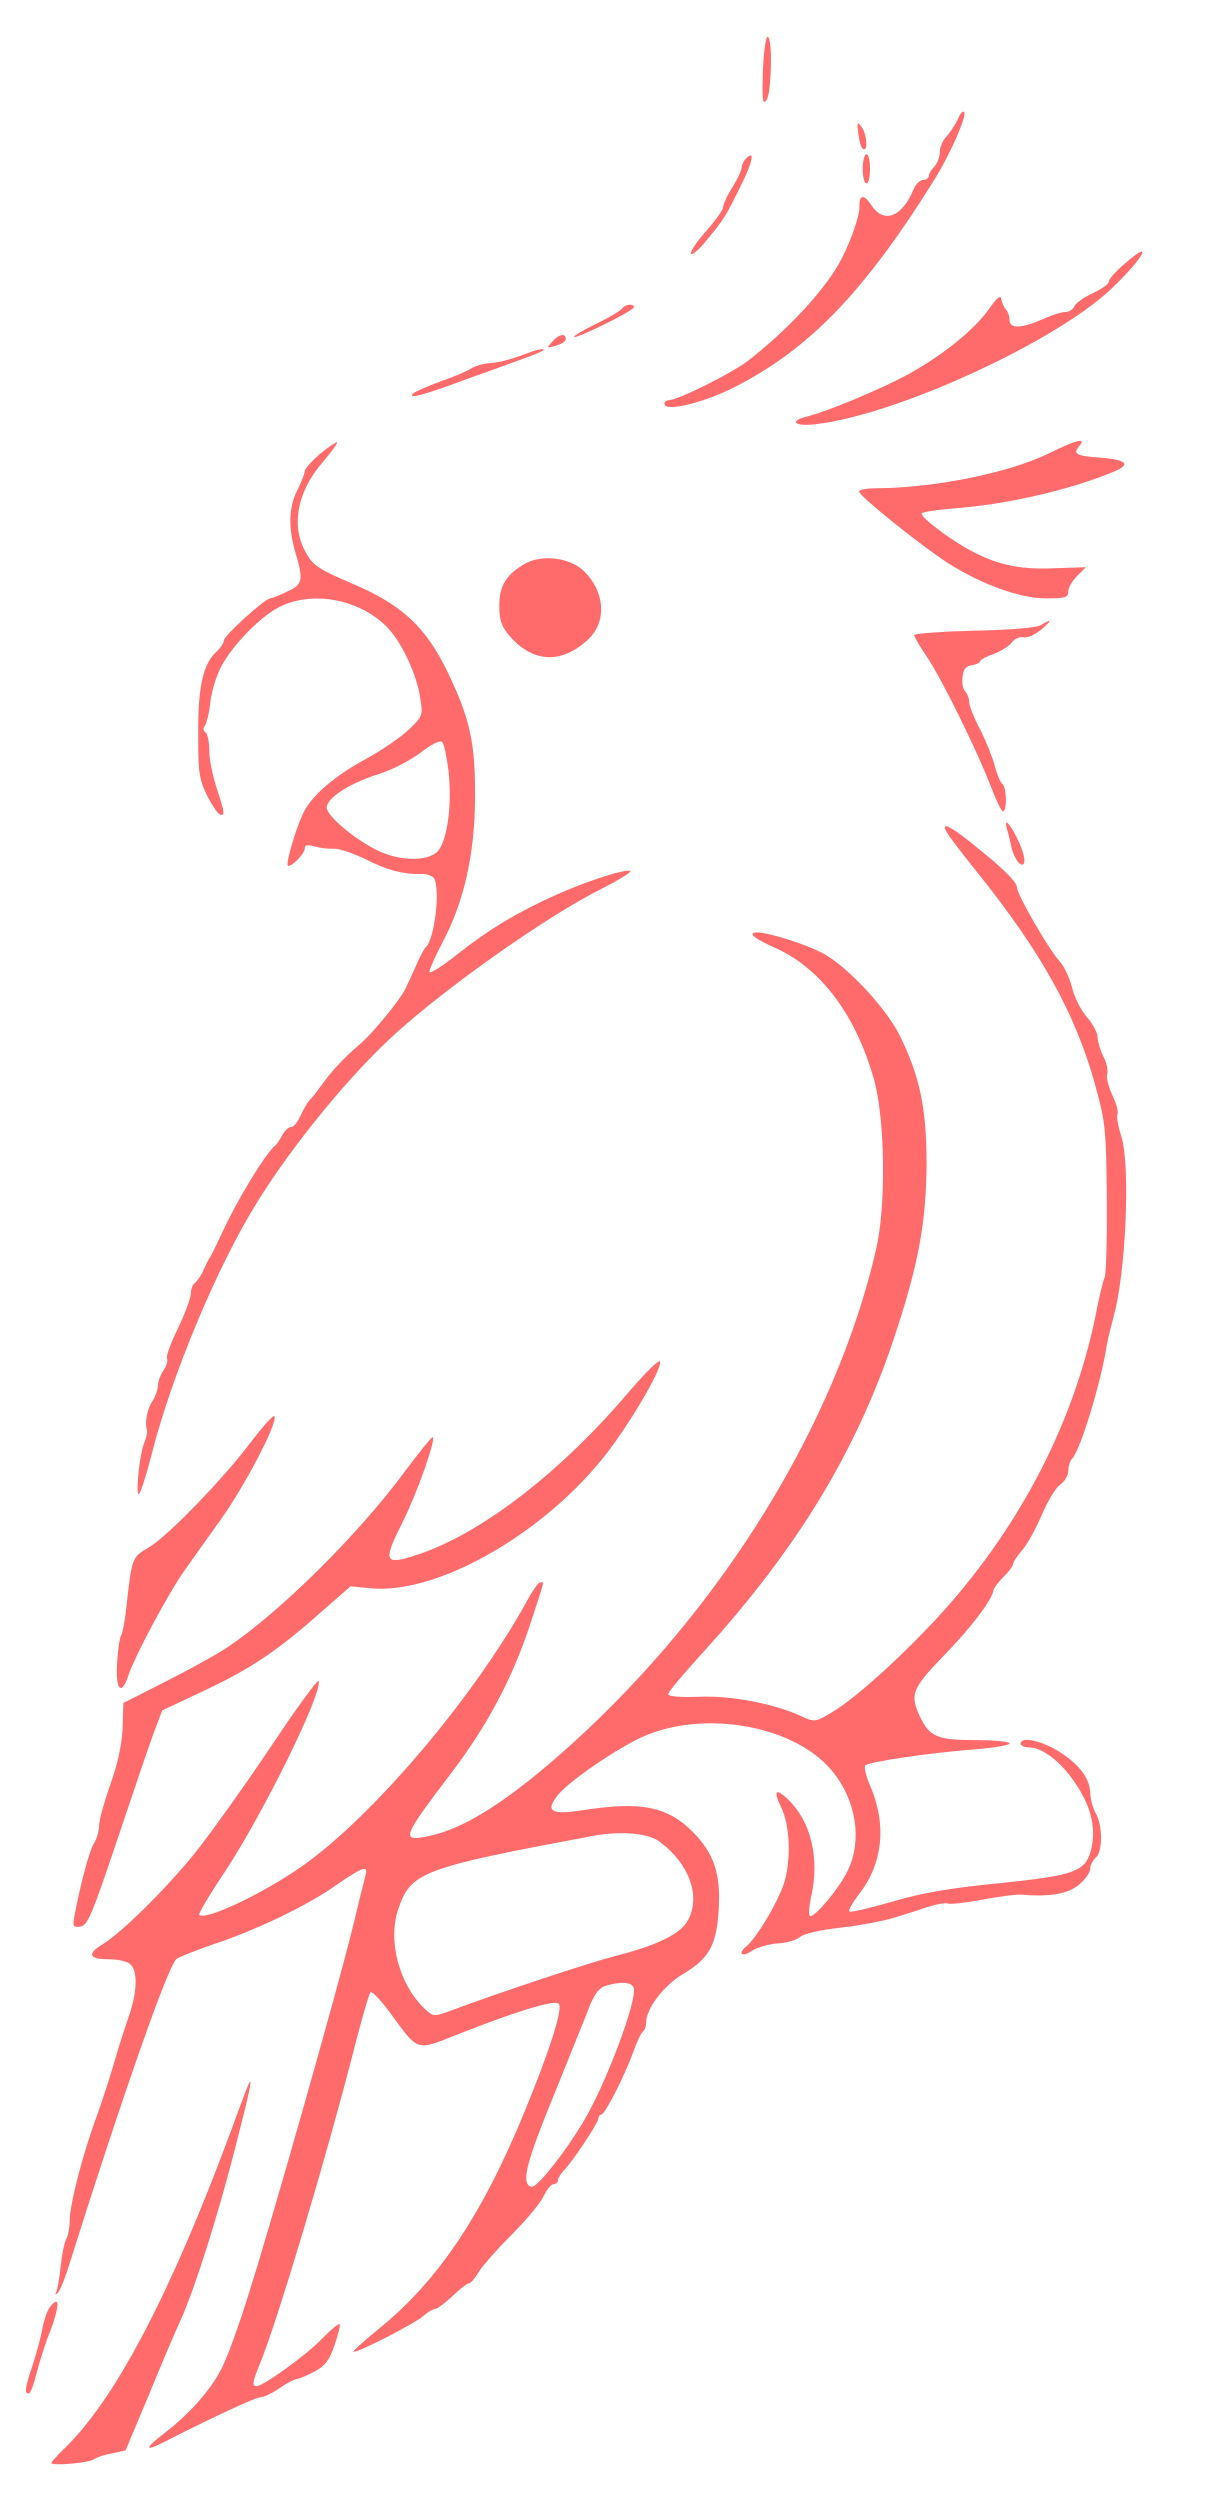
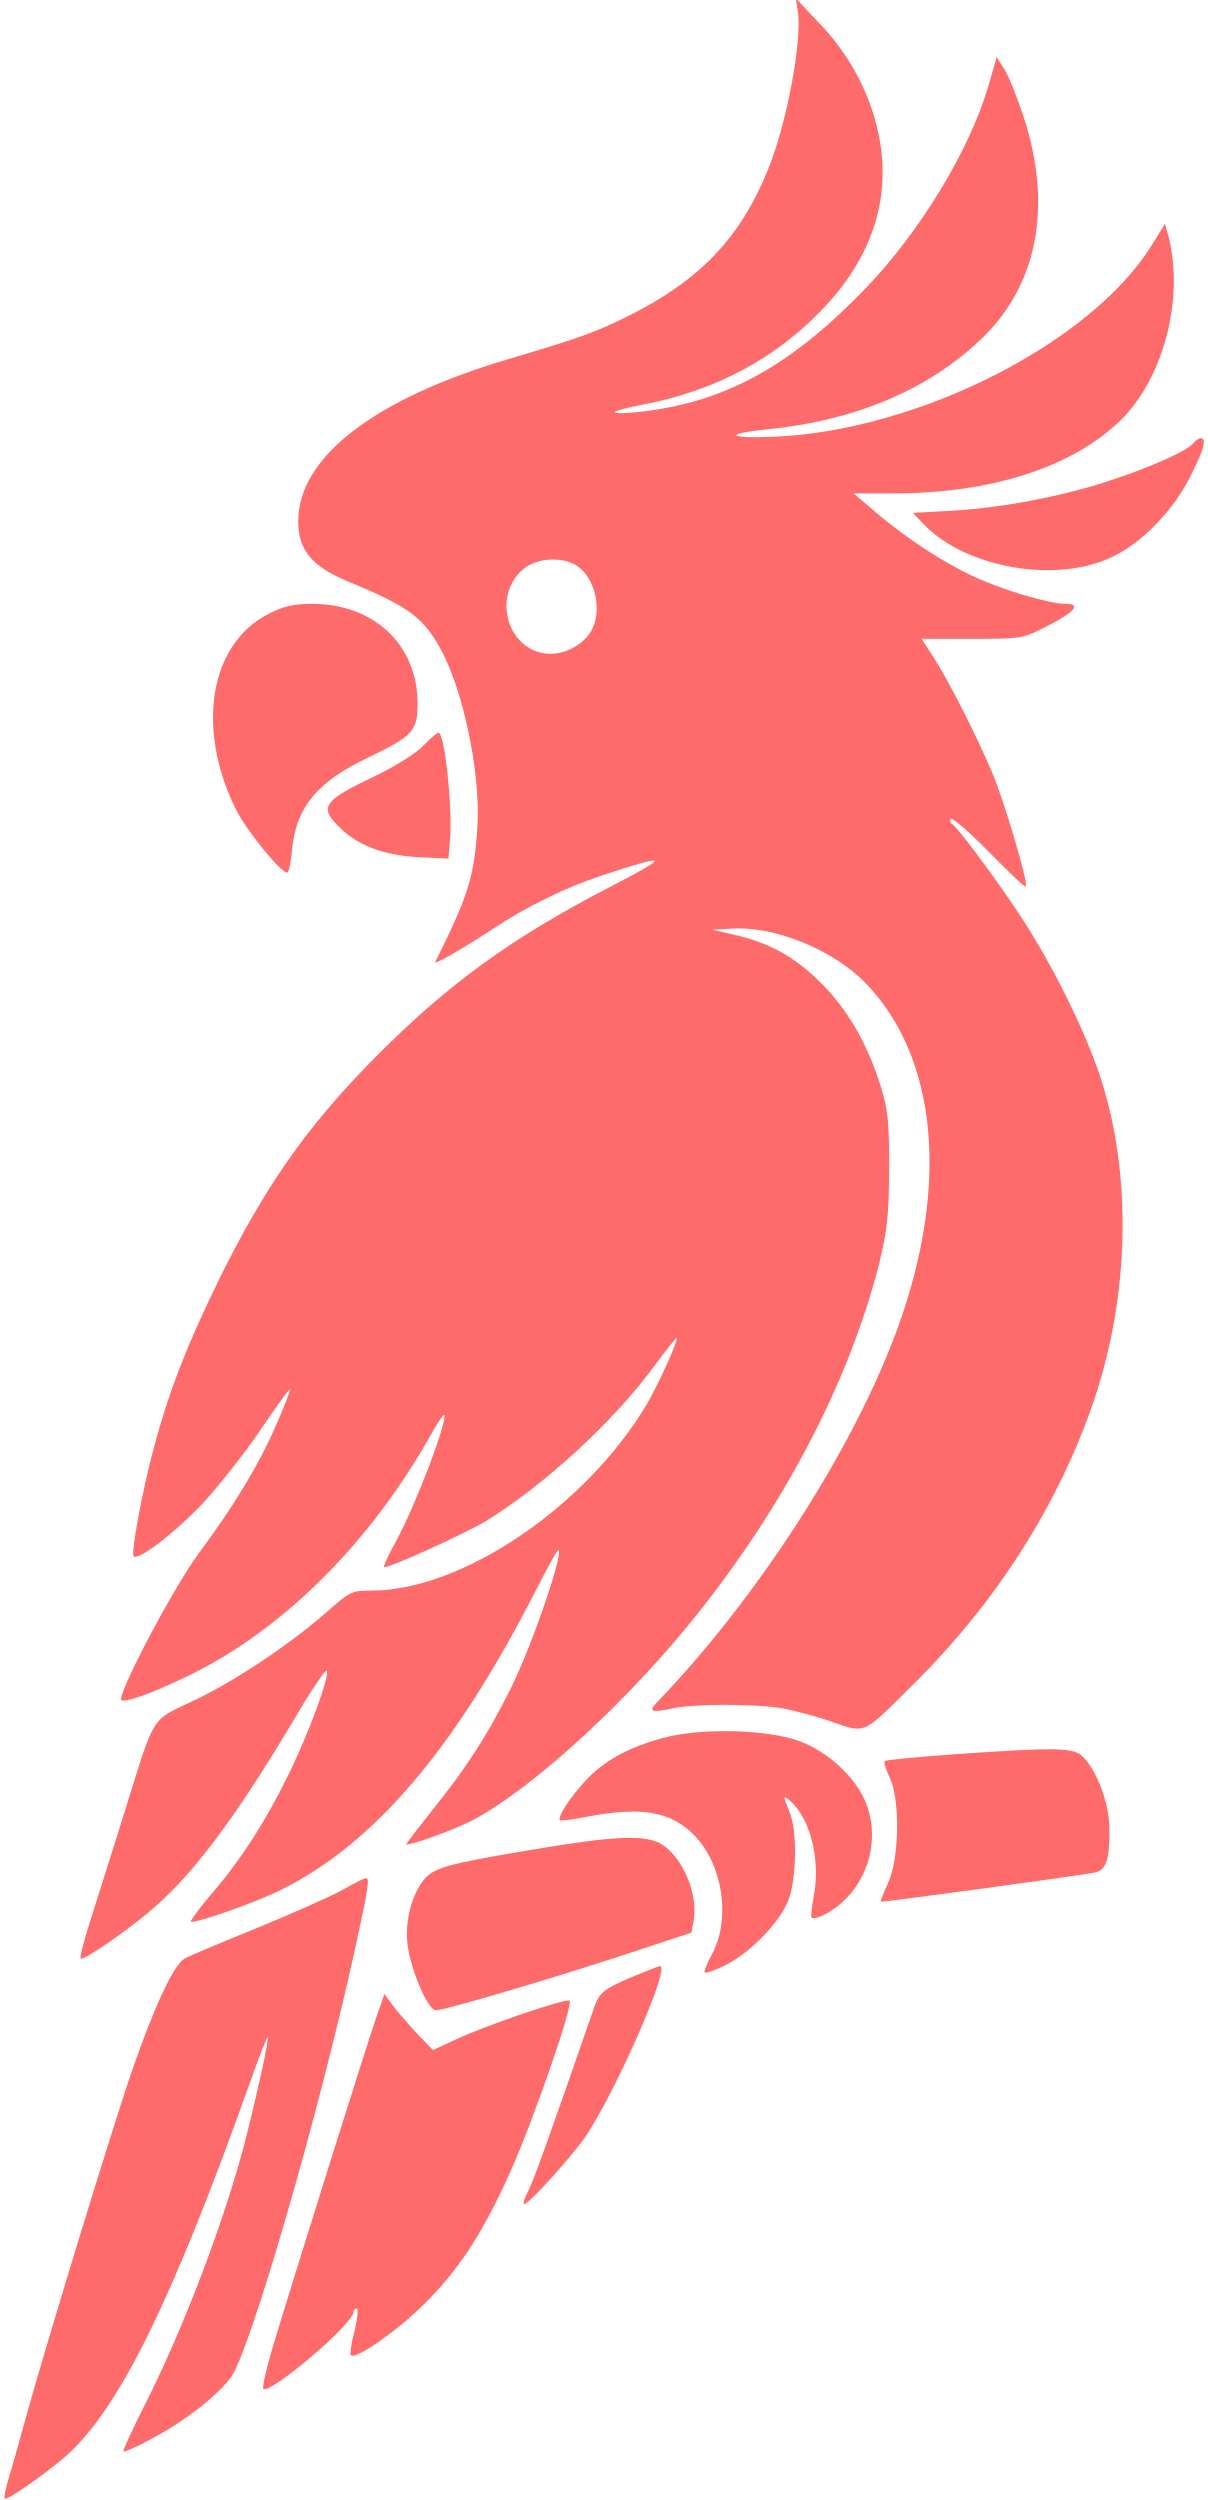
- <svg xmlns="http://www.w3.org/2000/svg" version="1.0" width="330pt" height="681pt" viewBox="0 0 330 681" preserveAspectRatio="xMidYMid meet">
-   <g transform="translate(0,681) scale(0.1,-0.1)" fill="#FF6B6B" stroke="none">
-     <path d="M2078 6615 c-2 -78 -1 -92 10 -78 14 20 17 173 3 173 -5 0 -11 -43 -13 -95z" />
-     <path d="M2609 6485 c-8 -16 -22 -38 -31 -47 -10 -10 -18 -29 -18 -42 0 -14 -7 -31 -15 -40 -8 -8 -15 -19 -15 -25 0 -6 -7 -11 -15 -11 -9 0 -21 -12 -27 -27 -31 -74 -80 -93 -113 -44 -21 33 -35 32 -34 -2 1 -24 -22 -90 -48 -141 -41 -80 -141 -189 -253 -277 -43 -34 -193 -109 -218 -109 -7 0 -12 -4 -12 -10 0 -23 105 2 190 45 205 104 357 262 548 570 40 65 84 164 79 179 -3 6 -11 -2 -18 -19z" />
-     <path d="M2338 6446 c2 -20 8 -39 13 -42 14 -8 11 40 -4 60 -12 16 -13 14 -9 -18z" />
-     <path d="M2032 6378 c-6 -6 -12 -18 -12 -25 0 -7 -11 -31 -25 -53 -14 -22 -25 -46 -25 -54 0 -7 -21 -37 -46 -65 -25 -28 -44 -56 -42 -62 2 -6 22 10 43 37 47 56 54 68 95 152 31 63 37 95 12 70z" />
-     <path d="M2350 6350 c0 -22 5 -40 10 -40 6 0 10 18 10 40 0 22 -4 40 -10 40 -5 0 -10 -18 -10 -40z" />
-     <path d="M3063 6091 c-24 -20 -43 -42 -43 -49 0 -6 -20 -20 -44 -31 -24 -11 -46 -27 -50 -36 -3 -8 -14 -15 -25 -15 -10 0 -38 -9 -62 -20 -56 -25 -89 -26 -89 -2 0 10 -4 22 -9 28 -5 5 -11 17 -13 27 -2 15 -10 9 -35 -26 -39 -55 -124 -124 -218 -176 -69 -38 -223 -103 -278 -116 -51 -13 -30 -28 29 -20 222 27 651 225 802 369 90 86 117 139 35 67z" />
-     <path d="M1695 5970 c-4 -6 -35 -25 -71 -42 -35 -17 -62 -33 -60 -36 6 -5 155 68 162 80 3 4 -2 8 -10 8 -8 0 -18 -5 -21 -10z" />
-     <path d="M1506 5881 c-18 -19 -17 -20 8 -13 14 4 26 11 27 17 1 18 -17 16 -35 -4z" />
-     <path d="M1415 5840 c-27 -10 -64 -19 -80 -19 -17 -1 -39 -7 -50 -14 -11 -7 -49 -24 -85 -36 -36 -13 -69 -28 -75 -33 -15 -16 27 -5 140 37 55 20 126 45 158 57 31 11 57 22 57 24 0 6 -12 4 -65 -16z" />
-     <path d="M872 5574 c-23 -20 -42 -41 -42 -48 0 -6 -9 -29 -20 -51 -24 -47 -25 -104 -5 -171 22 -74 20 -87 -24 -106 -20 -10 -41 -18 -45 -18 -14 0 -126 -102 -126 -114 0 -7 -9 -21 -20 -31 -38 -34 -52 -99 -50 -243 0 -91 4 -109 26 -153 14 -27 30 -49 35 -49 12 0 11 6 -11 74 -11 33 -20 78 -20 102 0 24 -5 46 -10 49 -7 4 -7 11 -2 18 5 7 12 35 15 64 3 28 16 71 28 94 30 60 112 144 165 168 91 43 218 17 291 -60 39 -42 79 -128 88 -192 7 -46 6 -49 -32 -85 -21 -20 -72 -55 -112 -77 -91 -49 -153 -103 -176 -152 -19 -40 -47 -135 -41 -141 7 -7 46 32 46 46 0 11 7 12 28 6 15 -4 39 -7 54 -6 14 0 52 -13 85 -29 56 -29 101 -41 152 -40 14 1 28 -5 33 -11 18 -29 2 -166 -22 -188 -4 -3 -14 -22 -23 -42 -9 -21 -24 -53 -33 -72 -13 -28 -89 -121 -121 -148 -39 -33 -74 -69 -99 -103 -16 -22 -34 -46 -41 -52 -6 -7 -17 -26 -25 -43 -7 -16 -18 -30 -25 -30 -7 0 -18 -10 -24 -22 -7 -13 -15 -25 -19 -28 -26 -21 -104 -148 -146 -240 -14 -30 -29 -62 -35 -70 -5 -8 -13 -25 -18 -37 -6 -11 -15 -24 -20 -28 -6 -3 -11 -16 -11 -28 0 -12 -16 -55 -35 -95 -20 -40 -33 -77 -30 -82 3 -6 -1 -20 -9 -32 -9 -12 -16 -32 -16 -43 0 -11 -7 -30 -15 -42 -14 -21 -21 -57 -15 -78 2 -5 -1 -21 -7 -35 -13 -31 -24 -140 -15 -140 4 0 20 49 35 108 55 217 180 515 288 688 100 161 256 350 379 461 147 132 414 320 559 392 45 23 81 45 78 48 -9 8 -116 -26 -201 -64 -109 -49 -182 -93 -271 -163 -41 -33 -75 -54 -75 -47 0 7 16 43 35 79 59 111 88 240 89 393 1 151 -13 215 -74 343 -59 123 -125 185 -260 242 -93 40 -107 49 -127 85 -41 72 -24 165 46 246 24 28 41 52 39 54 -2 2 -22 -12 -46 -31z m350 -866 c10 -96 -5 -197 -33 -220 -28 -24 -95 -23 -151 1 -61 26 -148 97 -148 121 0 26 61 66 140 91 37 11 88 38 116 59 29 23 53 34 58 29 6 -5 13 -41 18 -81z" />
-     <path d="M2855 5574 c-109 -53 -315 -94 -470 -94 -25 0 -45 -4 -45 -9 0 -12 172 -150 244 -196 90 -57 195 -95 265 -95 53 0 61 2 61 19 0 10 11 29 24 42 l24 24 -89 -3 c-98 -4 -160 11 -239 56 -52 30 -120 82 -120 93 0 4 39 10 88 14 145 11 316 50 438 101 47 20 32 32 -45 38 -60 4 -69 10 -51 31 20 24 -6 18 -85 -21z" />
-     <path d="M1424 5271 c-47 -29 -64 -59 -64 -112 0 -37 6 -55 26 -79 64 -76 143 -80 216 -12 52 48 46 131 -12 187 -40 38 -120 46 -166 16z" />
-     <path d="M2835 5107 c-13 -7 -80 -13 -182 -15 -90 -2 -163 -8 -163 -12 0 -4 16 -32 36 -61 40 -59 138 -259 175 -356 13 -35 27 -63 31 -63 12 0 10 68 -2 75 -5 3 -14 25 -20 48 -6 23 -24 68 -40 100 -17 31 -30 65 -30 75 0 10 -5 23 -11 29 -6 6 -9 23 -7 39 2 21 9 30 26 32 12 2 22 7 22 11 0 4 17 13 38 20 20 8 43 22 49 32 7 9 21 15 30 13 10 -3 32 7 48 20 32 27 32 33 0 13z" />
-     <path d="M2744 4548 c4 -13 9 -35 12 -50 4 -15 13 -33 20 -39 22 -18 18 23 -7 71 -23 44 -35 52 -25 18z" />
-     <path d="M2579 4543 c5 -10 44 -61 86 -113 170 -212 264 -381 317 -571 30 -109 31 -122 33 -314 1 -110 -2 -207 -6 -215 -4 -8 -15 -53 -24 -100 -58 -288 -200 -567 -412 -805 -103 -115 -242 -242 -308 -280 -43 -26 -47 -26 -78 -12 -72 35 -195 59 -282 55 -53 -2 -85 1 -85 7 0 6 43 57 96 115 253 278 415 543 518 851 68 203 89 319 90 479 0 152 -19 241 -75 353 -38 74 -141 184 -207 220 -44 24 -148 57 -179 57 -28 0 -10 -16 44 -40 128 -55 226 -186 275 -365 29 -110 32 -343 4 -460 -109 -473 -418 -975 -831 -1348 -161 -145 -284 -226 -381 -247 -85 -19 -81 -9 55 170 97 127 167 258 215 405 41 124 39 115 28 115 -5 0 -21 -22 -36 -50 -141 -258 -416 -584 -611 -722 -104 -74 -266 -151 -282 -134 -3 3 28 56 70 118 102 154 266 486 255 519 -2 6 -61 -75 -131 -180 -70 -105 -163 -235 -207 -290 -80 -99 -200 -217 -253 -249 -40 -24 -34 -39 17 -39 25 0 52 -5 60 -13 22 -17 20 -77 -3 -142 -10 -29 -28 -84 -39 -123 -11 -38 -32 -104 -47 -145 -39 -105 -75 -245 -75 -286 0 -20 -4 -44 -10 -54 -5 -10 -12 -44 -15 -76 -3 -31 -9 -62 -12 -68 -4 -7 -2 -8 5 -1 6 6 22 46 35 90 137 435 262 793 287 818 4 5 48 22 96 39 120 39 261 107 340 163 70 49 88 55 80 28 -3 -10 -18 -72 -34 -138 -40 -166 -231 -838 -288 -1015 -25 -80 -57 -167 -71 -193 -29 -57 -86 -122 -154 -174 -56 -43 -57 -53 -2 -25 131 67 250 122 263 122 9 0 32 11 52 25 20 14 42 25 48 25 5 0 26 9 47 20 28 15 40 30 54 71 10 29 17 55 14 58 -3 2 -24 -15 -48 -40 -41 -43 -160 -129 -178 -129 -13 0 -11 12 7 56 47 111 187 580 264 884 18 69 35 128 39 133 4 4 28 -21 53 -55 79 -108 70 -105 184 -60 164 65 265 95 276 84 12 -12 -22 -121 -93 -294 -117 -285 -237 -463 -401 -595 -38 -31 -67 -57 -65 -59 6 -6 170 78 191 98 11 10 25 18 30 18 6 0 28 16 48 35 20 19 40 35 45 35 5 0 17 14 27 31 10 17 51 63 90 102 40 40 79 87 87 105 8 17 20 32 26 32 7 0 13 5 13 11 0 6 7 17 15 26 24 23 95 131 95 142 0 6 4 11 8 11 10 0 64 106 88 173 9 26 21 50 25 53 5 3 9 13 9 24 0 38 47 101 101 133 72 43 92 80 97 181 5 93 -14 148 -70 205 -69 70 -141 85 -300 60 -85 -13 -103 -4 -71 38 24 33 135 112 215 153 165 86 425 46 533 -82 67 -79 85 -191 44 -274 -23 -49 -94 -132 -103 -123 -4 4 -2 26 3 50 25 106 0 209 -64 269 -32 30 -39 22 -18 -21 25 -50 29 -146 8 -211 -18 -53 -73 -145 -100 -168 -26 -21 -16 -33 12 -15 14 10 46 19 70 21 25 1 52 9 61 17 10 9 55 20 112 26 51 6 117 18 145 27 27 8 70 22 94 30 24 8 47 11 52 9 4 -3 46 1 93 10 47 9 95 15 108 14 77 -7 127 2 157 27 17 14 31 34 31 44 0 10 7 23 15 30 19 16 19 87 0 120 -8 14 -14 37 -15 52 0 42 -28 80 -84 116 -49 31 -106 43 -106 22 0 -5 11 -10 24 -10 34 0 85 -38 122 -93 44 -63 59 -119 48 -177 -14 -68 -39 -78 -253 -100 -132 -13 -209 -26 -290 -50 -62 -18 -114 -30 -117 -27 -4 3 8 24 25 46 66 83 77 190 32 295 -12 27 -18 53 -14 57 10 10 180 35 301 44 50 4 92 11 92 16 0 5 -42 9 -93 9 -104 0 -125 9 -151 64 -28 60 -22 76 64 165 76 78 131 151 136 178 1 7 14 24 28 38 14 14 26 30 26 35 0 5 11 22 25 38 14 16 38 60 53 96 16 37 38 74 50 82 12 8 22 25 22 38 0 12 5 27 10 32 23 23 80 210 95 311 2 11 10 45 18 75 34 117 47 418 21 494 -8 25 -13 52 -10 59 3 8 -4 32 -15 54 -10 22 -16 47 -13 55 3 8 -1 30 -10 47 -9 18 -16 42 -16 53 0 12 -13 37 -29 55 -17 19 -35 56 -41 82 -7 27 -22 58 -34 71 -27 28 -116 182 -116 201 0 15 -39 53 -123 120 -62 50 -85 59 -68 30z m-782 -2750 c80 -59 112 -147 78 -212 -19 -38 -83 -70 -202 -100 -70 -18 -320 -101 -445 -148 -47 -17 -47 -17 -71 5 -69 65 -101 184 -73 269 35 104 61 114 531 202 75 14 151 8 182 -16z m-71 -397 c12 -30 -77 -268 -139 -369 -51 -85 -126 -179 -140 -174 -28 9 -15 63 63 253 44 110 89 219 98 244 13 30 26 47 43 51 41 12 69 10 75 -5z" />
-     <path d="M1718 3024 c-185 -219 -399 -386 -572 -446 -99 -34 -105 -25 -52 80 41 81 93 228 85 237 -3 2 -38 -42 -79 -97 -126 -170 -336 -378 -480 -475 -25 -17 -99 -58 -164 -91 l-120 -61 -2 -68 c-2 -45 -13 -96 -33 -153 -17 -47 -31 -98 -31 -113 0 -15 -7 -38 -15 -50 -12 -20 -37 -113 -53 -200 -4 -25 -2 -28 17 -25 20 3 32 33 101 238 43 129 88 261 100 293 l22 58 115 54 c127 60 200 109 318 214 l80 70 50 -5 c189 -22 502 162 667 393 67 93 131 208 126 224 -2 7 -38 -28 -80 -77z" />
-     <path d="M685 2884 c-77 -103 -229 -260 -281 -290 -45 -26 -45 -28 -60 -164 -4 -36 -10 -69 -14 -75 -4 -5 -9 -39 -11 -74 -5 -75 12 -93 31 -34 16 49 109 224 152 284 18 26 64 90 101 142 67 95 152 258 145 279 -2 6 -30 -25 -63 -68z" />
-     <path d="M669 1113 c-6 -16 -24 -64 -40 -108 -166 -448 -317 -735 -458 -869 -17 -17 -31 -32 -31 -35 0 -9 104 0 116 10 6 5 28 12 49 16 l37 8 63 150 c34 83 73 175 87 205 37 81 101 281 151 478 42 163 50 206 26 145z" />
-     <path d="M133 521 c-6 -10 -15 -36 -18 -57 -4 -22 -16 -65 -26 -96 -21 -63 -23 -78 -11 -78 5 0 14 24 21 53 7 28 21 72 30 97 24 58 33 100 24 100 -5 0 -13 -8 -20 -19z" />
+ <svg xmlns="http://www.w3.org/2000/svg" version="1.0" width="328pt" height="679pt" viewBox="0 0 328 679" preserveAspectRatio="xMidYMid meet">
+   <g transform="translate(0,679) scale(0.1,-0.1)" fill="#FF6B6B" stroke="none">
+     <path d="M2167 6760 c12 -80 -30 -306 -81 -430 -74 -184 -183 -299 -375 -396 -93 -46 -127 -59 -329 -119 -366 -108 -572 -267 -572 -441 0 -78 37 -123 137 -164 167 -69 207 -99 257 -197 60 -119 103 -340 92 -478 -9 -129 -25 -179 -114 -358 -4 -9 79 39 155 89 95 63 197 113 303 148 176 58 181 52 28 -27 -281 -145 -453 -270 -657 -477 -179 -182 -293 -345 -416 -595 -87 -177 -137 -306 -178 -460 -30 -112 -62 -284 -54 -292 13 -12 110 62 186 142 43 46 114 136 157 199 43 64 79 114 81 112 2 -2 -14 -44 -36 -94 -46 -107 -114 -220 -212 -352 -72 -98 -226 -392 -209 -398 15 -5 77 17 170 61 261 123 503 362 670 660 18 32 34 56 36 54 12 -11 -78 -248 -131 -344 -20 -36 -34 -67 -32 -69 6 -7 221 91 279 126 157 97 344 269 453 417 33 45 61 80 63 79 5 -5 -51 -129 -82 -181 -166 -278 -502 -505 -747 -505 -52 0 -58 -3 -110 -48 -100 -90 -253 -193 -365 -247 -130 -63 -109 -29 -203 -330 -33 -104 -73 -232 -89 -282 -16 -51 -27 -93 -22 -93 16 0 139 86 202 142 114 100 231 260 403 552 33 54 61 94 63 88 6 -19 -48 -165 -102 -277 -65 -133 -132 -237 -215 -333 -34 -40 -57 -72 -52 -72 26 0 183 56 246 88 252 126 469 381 686 804 33 65 62 118 65 118 18 0 -72 -262 -128 -374 -64 -129 -121 -217 -215 -334 -40 -50 -72 -92 -70 -92 18 0 124 38 172 62 150 75 394 293 583 520 260 314 446 665 530 997 22 91 26 128 27 256 0 130 -3 160 -23 225 -37 117 -89 207 -162 280 -71 71 -139 109 -235 131 l-60 14 53 3 c116 7 273 -57 361 -146 199 -204 231 -557 85 -950 -121 -326 -383 -730 -653 -1009 -20 -21 -9 -25 40 -14 58 14 230 14 305 1 32 -6 93 -22 135 -37 92 -31 80 -36 217 100 226 222 397 490 493 773 97 285 104 615 18 877 -41 126 -132 310 -218 440 -70 106 -167 236 -185 249 -6 4 -7 10 -3 14 4 4 50 -36 103 -90 53 -54 97 -96 100 -94 8 8 -57 228 -91 309 -46 108 -117 247 -159 313 l-33 51 137 0 c137 0 137 0 205 35 76 39 93 60 48 60 -43 0 -168 37 -248 74 -85 39 -189 108 -268 176 l-59 50 109 0 c266 0 485 71 616 198 119 116 175 337 129 506 l-8 28 -36 -58 c-164 -265 -633 -503 -1023 -520 -129 -6 -143 8 -20 20 241 24 442 110 586 251 148 145 187 358 110 595 -17 52 -40 111 -52 130 l-22 35 -23 -80 c-52 -175 -184 -392 -331 -546 -205 -213 -381 -310 -610 -337 -40 -5 -73 -5 -73 -2 0 4 30 12 66 19 206 38 375 128 508 272 83 90 132 186 148 291 24 159 -38 339 -163 471 l-68 72 6 -35z m-601 -1506 c56 -37 73 -137 32 -189 -29 -37 -80 -57 -123 -49 -102 19 -135 160 -54 228 36 31 105 35 145 10z" />
+     <path d="M3241 5586 c-18 -21 -113 -64 -226 -101 -129 -43 -292 -74 -428 -82 l-108 -6 32 -33 c115 -118 362 -160 513 -85 80 39 163 125 210 219 36 71 44 102 27 102 -5 0 -14 -6 -20 -14z" />
+     <path d="M732 5124 c-162 -80 -201 -309 -92 -531 28 -57 122 -173 140 -173 4 0 10 26 13 59 10 118 68 188 210 255 120 58 132 71 131 150 -2 157 -120 266 -287 266 -48 0 -76 -6 -115 -26z" />
+     <path d="M1149 4764 c-19 -20 -75 -55 -129 -81 -143 -68 -155 -85 -97 -141 50 -49 120 -75 213 -80 l82 -4 4 48 c8 83 -14 294 -31 294 -4 0 -23 -16 -42 -36z" />
+     <path d="M1802 2070 c-97 -26 -165 -64 -215 -120 -43 -47 -74 -97 -66 -104 2 -2 36 2 74 10 148 28 228 14 291 -51 77 -79 99 -225 49 -320 -14 -26 -24 -50 -21 -52 3 -3 27 5 53 18 70 33 156 123 176 183 21 62 22 184 2 233 -19 46 -19 50 3 30 53 -48 80 -158 63 -252 -6 -32 -9 -60 -7 -63 9 -8 49 11 82 40 77 68 104 183 64 276 -29 67 -100 133 -176 162 -85 33 -269 38 -372 10z" />
+     <path d="M2587 2025 c-98 -7 -181 -15 -184 -18 -3 -4 3 -23 13 -44 29 -58 27 -221 -4 -287 -12 -27 -21 -50 -20 -51 4 -2 557 73 585 80 28 7 38 41 36 122 -1 67 -34 154 -72 192 -25 25 -70 26 -354 6z" />
+     <path d="M1438 1765 c-227 -38 -261 -48 -288 -82 -36 -46 -53 -124 -41 -189 14 -73 55 -164 75 -164 23 0 311 85 512 151 l182 60 6 32 c13 71 -29 172 -87 208 -45 27 -131 23 -359 -16z" />
+     <path d="M930 1657 c-30 -17 -134 -63 -231 -103 -97 -39 -186 -77 -197 -83 -29 -15 -82 -128 -142 -301 -52 -149 -247 -787 -295 -965 -15 -55 -34 -122 -42 -148 -8 -27 -13 -50 -10 -53 6 -6 99 59 160 110 147 126 292 419 507 1023 24 68 45 121 47 120 4 -5 -24 -134 -58 -270 -56 -221 -172 -526 -279 -735 -32 -64 -57 -118 -55 -120 5 -5 104 46 155 81 62 42 111 85 137 120 52 70 241 722 338 1167 36 165 40 191 28 189 -5 -1 -33 -15 -63 -32z" />
+     <path d="M1715 1420 c-79 -34 -88 -42 -104 -90 -117 -338 -162 -463 -176 -490 -9 -17 -15 -34 -12 -36 7 -8 137 136 172 190 88 137 226 457 198 456 -5 0 -39 -14 -78 -30z" />
+     <path d="M1023 1314 c-22 -62 -234 -737 -285 -908 -16 -54 -26 -101 -23 -104 17 -17 245 176 245 209 0 5 4 9 9 9 5 0 2 -27 -6 -60 -9 -34 -13 -63 -10 -67 13 -12 124 65 197 137 94 93 157 188 231 350 62 135 177 465 166 476 -8 8 -228 -67 -311 -106 l-60 -28 -35 36 c-20 21 -50 55 -67 76 l-30 40 -21 -60z" />
  </g>
</svg>
